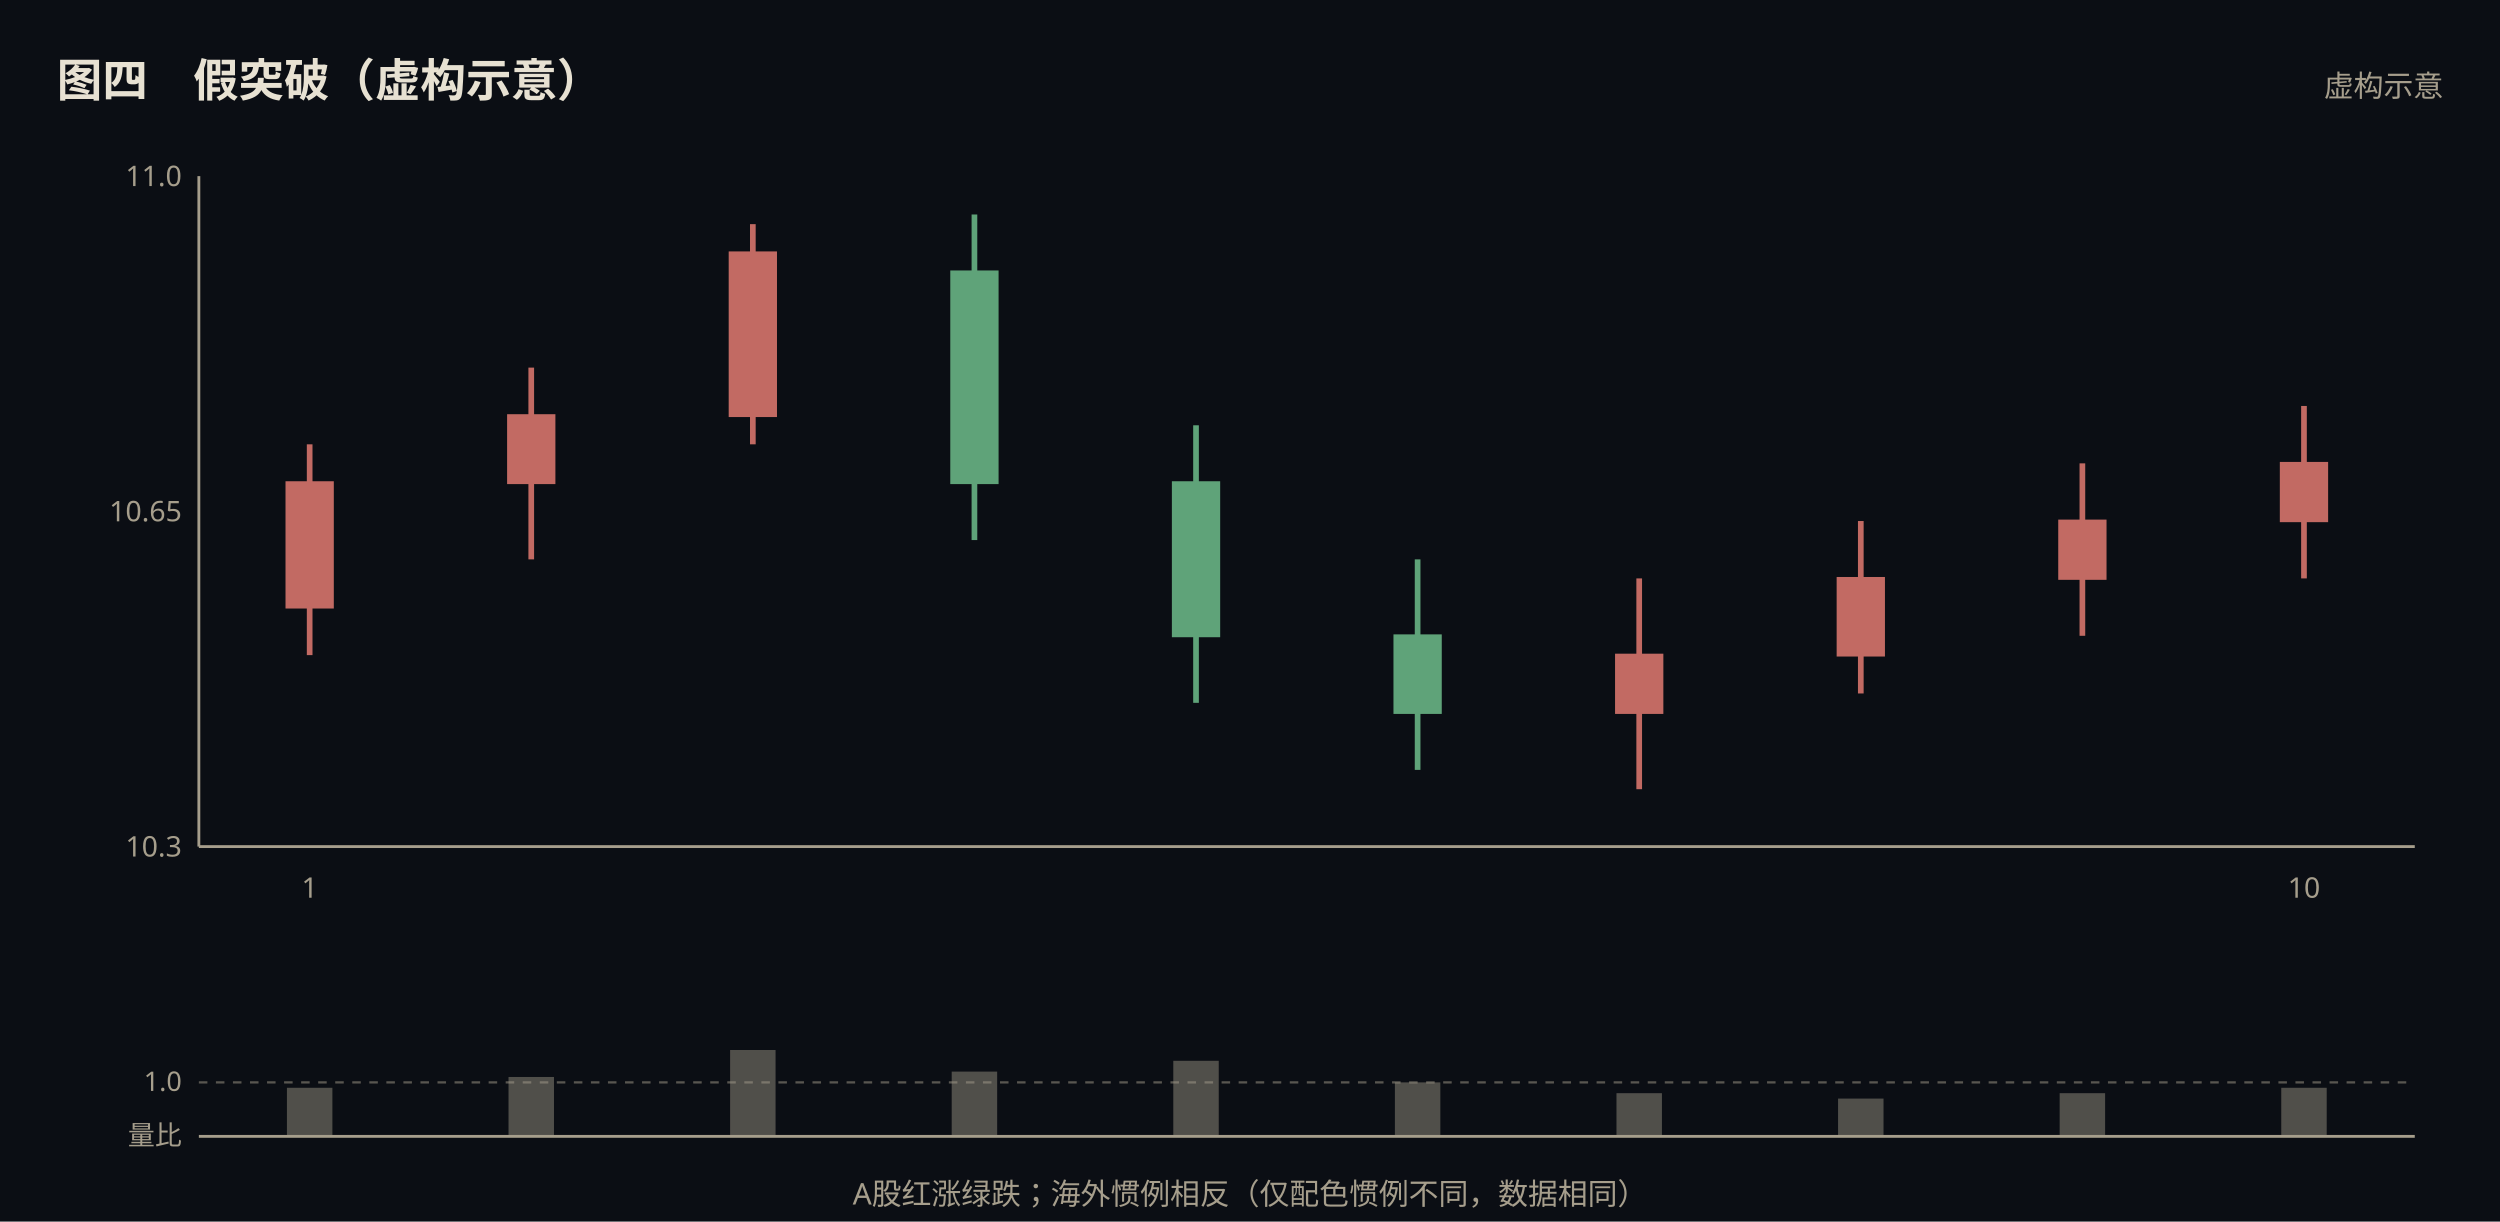
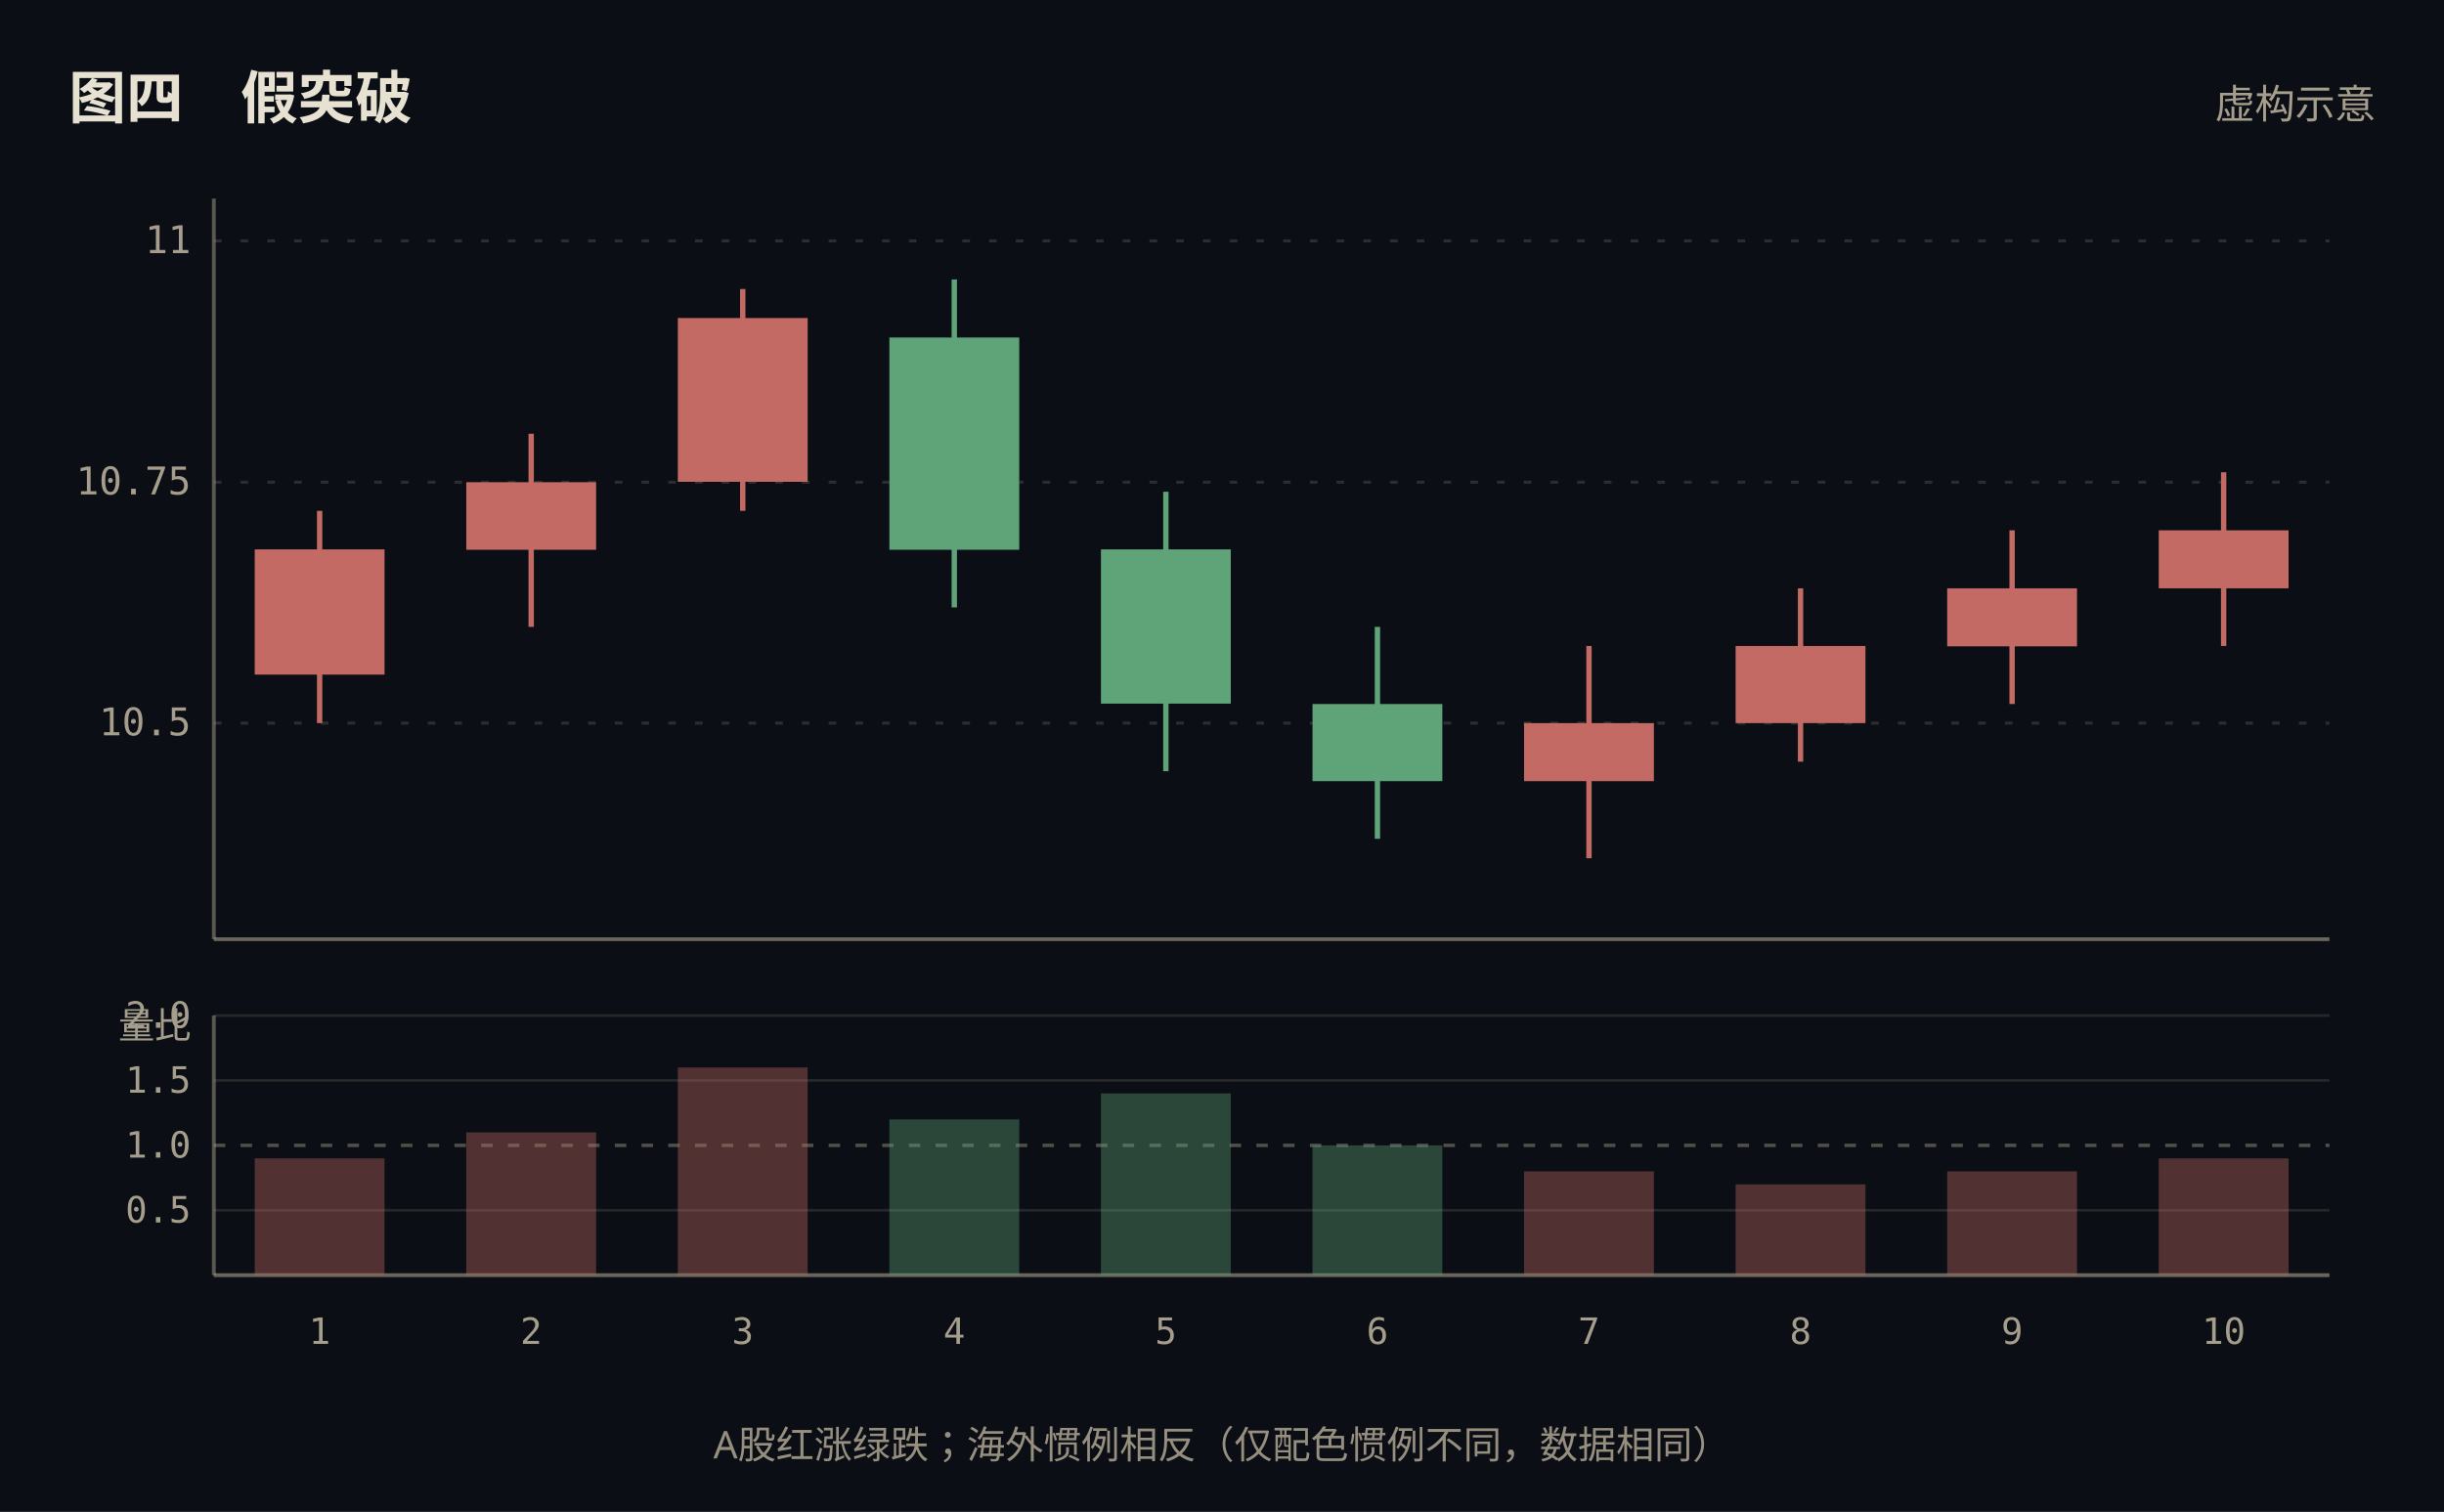
- <svg xmlns="http://www.w3.org/2000/svg" viewBox="0 0 880 430" font-family="'Noto Sans SC','Microsoft YaHei',sans-serif">
-   <rect width="880" height="430" fill="var(--fig-canvas, #0B0E14)" />
-   <text x="20" y="34" font-size="16" font-weight="600" fill="var(--fig-ink, #E7E1D2)">图四　假突破（虚构示意）</text>
-   <text x="860" y="34" text-anchor="end" font-size="10.5" fill="var(--fig-ink-sub, #A69E8C)">虚构示意</text>
-   <line x1="70" y1="62" x2="70" y2="298" stroke="var(--fig-ink-sub, #A69E8C)" stroke-width="1" />
-   <line x1="70" y1="298" x2="850" y2="298" stroke="var(--fig-ink-sub, #A69E8C)" stroke-width="1" />
-   <text x="64" y="301.5" text-anchor="end" font-size="10" fill="var(--fig-ink-sub, #A69E8C)">10.3</text>
-   <text x="64" y="183.5" text-anchor="end" font-size="10" fill="var(--fig-ink-sub, #A69E8C)">10.65</text>
-   <text x="64" y="65.5" text-anchor="end" font-size="10" fill="var(--fig-ink-sub, #A69E8C)">11.0</text>
-   <text x="109" y="316" text-anchor="middle" font-size="10" fill="var(--fig-ink-sub, #A69E8C)">1</text>
-   <text x="811" y="316" text-anchor="middle" font-size="10" fill="var(--fig-ink-sub, #A69E8C)">10</text>
-   <line x1="70" y1="400" x2="850" y2="400" stroke="var(--fig-ink-sub, #A69E8C)" stroke-width="1" />
-   <line x1="70" y1="381" x2="850" y2="381" stroke="var(--fig-ink-sub, #A69E8C)" stroke-width="0.8" stroke-dasharray="3 3" stroke-opacity="0.5" />
-   <text x="64" y="384" text-anchor="end" font-size="9.5" fill="var(--fig-ink-sub, #A69E8C)">1.0</text>
-   <text x="64" y="403" text-anchor="end" font-size="9.5" fill="var(--fig-ink-sub, #A69E8C)">量比</text>
+ <svg xmlns="http://www.w3.org/2000/svg" viewBox="0 0 640 396" font-family="'Noto Sans SC','Microsoft YaHei',sans-serif">
+   <rect width="640" height="396" fill="var(--fig-canvas, #0B0E14)" />
+   <text x="18" y="31" font-size="15" font-weight="600" fill="var(--fig-ink, #E7E1D2)">图四　假突破</text>
+   <text x="622" y="31" text-anchor="end" font-size="10.5" fill="var(--fig-ink-sub, #A69E8C)">虚构示意</text>
+   <line x1="56" y1="189.4" x2="610" y2="189.4" stroke="var(--fig-ink-sub, #A69E8C)" stroke-width="0.8" stroke-dasharray="2 5" stroke-opacity="0.22" />
+   <text x="50" y="192.6" text-anchor="end" font-size="10" font-family="'JetBrains Mono','Cascadia Mono',Consolas,monospace" fill="var(--fig-ink-sub, #A69E8C)">10.5</text>
+   <line x1="56" y1="126.3" x2="610" y2="126.3" stroke="var(--fig-ink-sub, #A69E8C)" stroke-width="0.8" stroke-dasharray="2 5" stroke-opacity="0.22" />
+   <text x="50" y="129.5" text-anchor="end" font-size="10" font-family="'JetBrains Mono','Cascadia Mono',Consolas,monospace" fill="var(--fig-ink-sub, #A69E8C)">10.75</text>
+   <line x1="56" y1="63.1" x2="610" y2="63.1" stroke="var(--fig-ink-sub, #A69E8C)" stroke-width="0.8" stroke-dasharray="2 5" stroke-opacity="0.22" />
+   <text x="50" y="66.3" text-anchor="end" font-size="10" font-family="'JetBrains Mono','Cascadia Mono',Consolas,monospace" fill="var(--fig-ink-sub, #A69E8C)">11</text>
+   <line x1="56" y1="52" x2="56" y2="246" stroke="var(--fig-ink-sub, #A69E8C)" stroke-width="1" stroke-opacity="0.5" />
+   <line x1="56" y1="246" x2="610" y2="246" stroke="var(--fig-ink-sub, #A69E8C)" stroke-width="1" stroke-opacity="0.6" />
+   <line x1="56" y1="266" x2="56" y2="334" stroke="var(--fig-ink-sub, #A69E8C)" stroke-width="1" stroke-opacity="0.5" />
+   <line x1="56" y1="334" x2="610" y2="334" stroke="var(--fig-ink-sub, #A69E8C)" stroke-width="1" stroke-opacity="0.6" />
+   <line x1="56" y1="317.0" x2="610" y2="317.0" stroke="var(--fig-ink-sub, #A69E8C)" stroke-width="0.7" stroke-opacity="0.18" />
+   <text x="50" y="320.2" text-anchor="end" font-size="9.5" font-family="'JetBrains Mono','Cascadia Mono',Consolas,monospace" fill="var(--fig-ink-sub, #A69E8C)">0.5</text>
+   <line x1="56" y1="300.0" x2="610" y2="300.0" stroke="var(--fig-ink-sub, #A69E8C)" stroke-width="0.9" stroke-dasharray="3 4" stroke-opacity="0.45" />
+   <text x="50" y="303.2" text-anchor="end" font-size="9.5" font-family="'JetBrains Mono','Cascadia Mono',Consolas,monospace" fill="var(--fig-ink-sub, #A69E8C)">1.0</text>
+   <line x1="56" y1="283.0" x2="610" y2="283.0" stroke="var(--fig-ink-sub, #A69E8C)" stroke-width="0.7" stroke-opacity="0.18" />
+   <text x="50" y="286.2" text-anchor="end" font-size="9.5" font-family="'JetBrains Mono','Cascadia Mono',Consolas,monospace" fill="var(--fig-ink-sub, #A69E8C)">1.5</text>
+   <line x1="56" y1="266.0" x2="610" y2="266.0" stroke="var(--fig-ink-sub, #A69E8C)" stroke-width="0.7" stroke-opacity="0.18" />
+   <text x="50" y="269.2" text-anchor="end" font-size="9.5" font-family="'JetBrains Mono','Cascadia Mono',Consolas,monospace" fill="var(--fig-ink-sub, #A69E8C)">2.0</text>
+   <text x="50" y="272" text-anchor="end" font-size="9.5" fill="var(--fig-ink-sub, #A69E8C)">量比</text>
  <g data-tip="日1：开10.55 高10.72 低10.50 收10.68 量比0.9">
-     <line x1="109" y1="156.4" x2="109" y2="230.6" stroke="var(--fig-up, #C26A63)" stroke-width="2" />
-     <rect x="101" y="169.9" width="16" height="43.8" fill="var(--fig-up, #C26A63)" stroke="var(--fig-up, #C26A63)" stroke-width="1" />
-     <rect x="101" y="382.9" width="16" height="17.1" fill="var(--fig-ink-sub, #A69E8C)" fill-opacity="0.45" />
-     <rect x="99" y="156.4" width="20" height="74.2" fill="transparent" />
+     <line x1="83.7" y1="133.8" x2="83.7" y2="189.4" stroke="var(--fig-up, #C26A63)" stroke-width="1.4" />
+     <rect x="66.7" y="143.9" width="34" height="32.8" fill="var(--fig-up, #C26A63)" />
+     <rect x="66.7" y="303.4" width="34" height="30.6" fill="var(--fig-up, #C26A63)" fill-opacity="0.38" />
+     <rect x="56.0" y="130.8" width="55.4" height="61.6" fill="transparent" />
  </g>
+   <text x="83.7" y="352" text-anchor="middle" font-size="9.5" font-family="'JetBrains Mono','Cascadia Mono',Consolas,monospace" fill="var(--fig-ink-sub, #A69E8C)">1</text>
  <g data-tip="日2：开10.68 高10.80 低10.60 收10.75 量比1.1">
-     <line x1="187" y1="129.4" x2="187" y2="196.9" stroke="var(--fig-up, #C26A63)" stroke-width="2" />
-     <rect x="179" y="146.3" width="16" height="23.6" fill="var(--fig-up, #C26A63)" stroke="var(--fig-up, #C26A63)" stroke-width="1" />
-     <rect x="179" y="379.1" width="16" height="20.9" fill="var(--fig-ink-sub, #A69E8C)" fill-opacity="0.45" />
-     <rect x="177" y="129.4" width="20" height="67.4" fill="transparent" />
+     <line x1="139.1" y1="113.6" x2="139.1" y2="164.2" stroke="var(--fig-up, #C26A63)" stroke-width="1.4" />
+     <rect x="122.1" y="126.3" width="34" height="17.7" fill="var(--fig-up, #C26A63)" />
+     <rect x="122.1" y="296.6" width="34" height="37.4" fill="var(--fig-up, #C26A63)" fill-opacity="0.38" />
+     <rect x="111.4" y="110.6" width="55.4" height="56.5" fill="transparent" />
  </g>
+   <text x="139.1" y="352" text-anchor="middle" font-size="9.5" font-family="'JetBrains Mono','Cascadia Mono',Consolas,monospace" fill="var(--fig-ink-sub, #A69E8C)">2</text>
  <g data-tip="日3：开10.75 高10.95 低10.72 收10.92 量比1.6">
-     <line x1="265" y1="78.9" x2="265" y2="156.4" stroke="var(--fig-up, #C26A63)" stroke-width="2" />
-     <rect x="257" y="89" width="16" height="57.3" fill="var(--fig-up, #C26A63)" stroke="var(--fig-up, #C26A63)" stroke-width="1" />
-     <rect x="257" y="369.6" width="16" height="30.4" fill="var(--fig-ink-sub, #A69E8C)" fill-opacity="0.45" />
-     <rect x="255" y="78.9" width="20" height="77.5" fill="transparent" />
+     <line x1="194.5" y1="75.7" x2="194.5" y2="133.8" stroke="var(--fig-up, #C26A63)" stroke-width="1.4" />
+     <rect x="177.5" y="83.3" width="34" height="42.9" fill="var(--fig-up, #C26A63)" />
+     <rect x="177.5" y="279.6" width="34" height="54.4" fill="var(--fig-up, #C26A63)" fill-opacity="0.38" />
+     <rect x="166.8" y="72.7" width="55.4" height="64.1" fill="transparent" />
  </g>
+   <text x="194.5" y="352" text-anchor="middle" font-size="9.5" font-family="'JetBrains Mono','Cascadia Mono',Consolas,monospace" fill="var(--fig-ink-sub, #A69E8C)">3</text>
  <g data-tip="日4：开10.90 高10.96 低10.62 收10.68 量比1.2">
-     <line x1="343" y1="75.5" x2="343" y2="190.1" stroke="var(--fig-down, #5FA379)" stroke-width="2" />
-     <rect x="335" y="95.7" width="16" height="74.2" fill="var(--fig-down, #5FA379)" stroke="var(--fig-down, #5FA379)" stroke-width="1" />
-     <rect x="335" y="377.2" width="16" height="22.8" fill="var(--fig-ink-sub, #A69E8C)" fill-opacity="0.45" />
-     <rect x="333" y="75.5" width="20" height="114.6" fill="transparent" />
+     <line x1="249.9" y1="73.2" x2="249.9" y2="159.1" stroke="var(--fig-down, #5FA379)" stroke-width="1.4" />
+     <rect x="232.9" y="88.4" width="34" height="55.6" fill="var(--fig-down, #5FA379)" />
+     <rect x="232.9" y="293.2" width="34" height="40.8" fill="var(--fig-down, #5FA379)" fill-opacity="0.38" />
+     <rect x="222.2" y="70.2" width="55.4" height="91.9" fill="transparent" />
  </g>
+   <text x="249.9" y="352" text-anchor="middle" font-size="9.5" font-family="'JetBrains Mono','Cascadia Mono',Consolas,monospace" fill="var(--fig-ink-sub, #A69E8C)">4</text>
  <g data-tip="日5：开10.68 高10.74 低10.45 收10.52 量比1.4">
-     <line x1="421" y1="149.7" x2="421" y2="247.4" stroke="var(--fig-down, #5FA379)" stroke-width="2" />
-     <rect x="413" y="169.9" width="16" height="53.9" fill="var(--fig-down, #5FA379)" stroke="var(--fig-down, #5FA379)" stroke-width="1" />
-     <rect x="413" y="373.4" width="16" height="26.6" fill="var(--fig-ink-sub, #A69E8C)" fill-opacity="0.45" />
-     <rect x="411" y="149.7" width="20" height="97.8" fill="transparent" />
+     <line x1="305.3" y1="128.8" x2="305.3" y2="202.0" stroke="var(--fig-down, #5FA379)" stroke-width="1.4" />
+     <rect x="288.3" y="143.9" width="34" height="40.4" fill="var(--fig-down, #5FA379)" />
+     <rect x="288.3" y="286.4" width="34" height="47.6" fill="var(--fig-down, #5FA379)" fill-opacity="0.38" />
+     <rect x="277.6" y="125.8" width="55.4" height="79.3" fill="transparent" />
  </g>
+   <text x="305.3" y="352" text-anchor="middle" font-size="9.5" font-family="'JetBrains Mono','Cascadia Mono',Consolas,monospace" fill="var(--fig-ink-sub, #A69E8C)">5</text>
  <g data-tip="日6：开10.52 高10.60 低10.38 收10.44 量比1.0">
-     <line x1="499" y1="196.9" x2="499" y2="271" stroke="var(--fig-down, #5FA379)" stroke-width="2" />
-     <rect x="491" y="223.8" width="16" height="27" fill="var(--fig-down, #5FA379)" stroke="var(--fig-down, #5FA379)" stroke-width="1" />
-     <rect x="491" y="381" width="16" height="19" fill="var(--fig-ink-sub, #A69E8C)" fill-opacity="0.45" />
-     <rect x="489" y="196.9" width="20" height="74.2" fill="transparent" />
+     <line x1="360.7" y1="164.2" x2="360.7" y2="219.7" stroke="var(--fig-down, #5FA379)" stroke-width="1.4" />
+     <rect x="343.7" y="184.4" width="34" height="20.2" fill="var(--fig-down, #5FA379)" />
+     <rect x="343.7" y="300.0" width="34" height="34.0" fill="var(--fig-down, #5FA379)" fill-opacity="0.38" />
+     <rect x="333.0" y="161.2" width="55.4" height="61.6" fill="transparent" />
  </g>
+   <text x="360.7" y="352" text-anchor="middle" font-size="9.5" font-family="'JetBrains Mono','Cascadia Mono',Consolas,monospace" fill="var(--fig-ink-sub, #A69E8C)">6</text>
  <g data-tip="日7：开10.44 高10.58 低10.36 收10.50 量比0.8">
-     <line x1="577" y1="203.6" x2="577" y2="277.8" stroke="var(--fig-up, #C26A63)" stroke-width="2" />
-     <rect x="569" y="230.6" width="16" height="20.2" fill="var(--fig-up, #C26A63)" stroke="var(--fig-up, #C26A63)" stroke-width="1" />
-     <rect x="569" y="384.8" width="16" height="15.2" fill="var(--fig-ink-sub, #A69E8C)" fill-opacity="0.45" />
-     <rect x="567" y="203.6" width="20" height="74.2" fill="transparent" />
+     <line x1="416.1" y1="169.2" x2="416.1" y2="224.8" stroke="var(--fig-up, #C26A63)" stroke-width="1.4" />
+     <rect x="399.1" y="189.4" width="34" height="15.2" fill="var(--fig-up, #C26A63)" />
+     <rect x="399.1" y="306.8" width="34" height="27.2" fill="var(--fig-up, #C26A63)" fill-opacity="0.38" />
+     <rect x="388.4" y="166.2" width="55.4" height="61.6" fill="transparent" />
  </g>
+   <text x="416.1" y="352" text-anchor="middle" font-size="9.5" font-family="'JetBrains Mono','Cascadia Mono',Consolas,monospace" fill="var(--fig-ink-sub, #A69E8C)">7</text>
  <g data-tip="日8：开10.50 高10.64 低10.46 收10.58 量比0.7">
-     <line x1="655" y1="183.4" x2="655" y2="244.1" stroke="var(--fig-up, #C26A63)" stroke-width="2" />
-     <rect x="647" y="203.6" width="16" height="27" fill="var(--fig-up, #C26A63)" stroke="var(--fig-up, #C26A63)" stroke-width="1" />
-     <rect x="647" y="386.7" width="16" height="13.3" fill="var(--fig-ink-sub, #A69E8C)" fill-opacity="0.45" />
-     <rect x="645" y="183.4" width="20" height="60.7" fill="transparent" />
+     <line x1="471.5" y1="154.1" x2="471.5" y2="199.5" stroke="var(--fig-up, #C26A63)" stroke-width="1.4" />
+     <rect x="454.5" y="169.2" width="34" height="20.2" fill="var(--fig-up, #C26A63)" />
+     <rect x="454.5" y="310.2" width="34" height="23.8" fill="var(--fig-up, #C26A63)" fill-opacity="0.38" />
+     <rect x="443.8" y="151.1" width="55.4" height="51.5" fill="transparent" />
  </g>
+   <text x="471.5" y="352" text-anchor="middle" font-size="9.5" font-family="'JetBrains Mono','Cascadia Mono',Consolas,monospace" fill="var(--fig-ink-sub, #A69E8C)">8</text>
  <g data-tip="日9：开10.58 高10.70 低10.52 收10.64 量比0.8">
-     <line x1="733" y1="163.1" x2="733" y2="223.8" stroke="var(--fig-up, #C26A63)" stroke-width="2" />
-     <rect x="725" y="183.4" width="16" height="20.2" fill="var(--fig-up, #C26A63)" stroke="var(--fig-up, #C26A63)" stroke-width="1" />
-     <rect x="725" y="384.8" width="16" height="15.2" fill="var(--fig-ink-sub, #A69E8C)" fill-opacity="0.45" />
-     <rect x="723" y="163.1" width="20" height="60.7" fill="transparent" />
+     <line x1="526.9" y1="138.9" x2="526.9" y2="184.4" stroke="var(--fig-up, #C26A63)" stroke-width="1.4" />
+     <rect x="509.9" y="154.1" width="34" height="15.2" fill="var(--fig-up, #C26A63)" />
+     <rect x="509.9" y="306.8" width="34" height="27.2" fill="var(--fig-up, #C26A63)" fill-opacity="0.38" />
+     <rect x="499.2" y="135.9" width="55.4" height="51.5" fill="transparent" />
  </g>
+   <text x="526.9" y="352" text-anchor="middle" font-size="9.5" font-family="'JetBrains Mono','Cascadia Mono',Consolas,monospace" fill="var(--fig-ink-sub, #A69E8C)">9</text>
  <g data-tip="日10：开10.64 高10.76 低10.58 收10.70 量比0.9">
-     <line x1="811" y1="142.9" x2="811" y2="203.6" stroke="var(--fig-up, #C26A63)" stroke-width="2" />
-     <rect x="803" y="163.1" width="16" height="20.2" fill="var(--fig-up, #C26A63)" stroke="var(--fig-up, #C26A63)" stroke-width="1" />
-     <rect x="803" y="382.9" width="16" height="17.1" fill="var(--fig-ink-sub, #A69E8C)" fill-opacity="0.45" />
-     <rect x="801" y="142.9" width="20" height="60.7" fill="transparent" />
+     <line x1="582.3" y1="123.7" x2="582.3" y2="169.2" stroke="var(--fig-up, #C26A63)" stroke-width="1.4" />
+     <rect x="565.3" y="138.9" width="34" height="15.2" fill="var(--fig-up, #C26A63)" />
+     <rect x="565.3" y="303.4" width="34" height="30.6" fill="var(--fig-up, #C26A63)" fill-opacity="0.38" />
+     <rect x="554.6" y="120.7" width="55.4" height="51.5" fill="transparent" />
  </g>
-   <text x="440" y="424" text-anchor="middle" font-size="10.5" fill="var(--fig-ink-sub, #A69E8C)">A股红涨绿跌；海外惯例相反（仅配色惯例不同，数据相同）</text>
+   <text x="582.3" y="352" text-anchor="middle" font-size="9.5" font-family="'JetBrains Mono','Cascadia Mono',Consolas,monospace" fill="var(--fig-ink-sub, #A69E8C)">10</text>
+   <text x="320" y="382" text-anchor="middle" font-size="10" fill="var(--fig-ink-sub, #A69E8C)" fill-opacity="0.9">A股红涨绿跌；海外惯例相反（仅配色惯例不同，数据相同）</text>
</svg>
